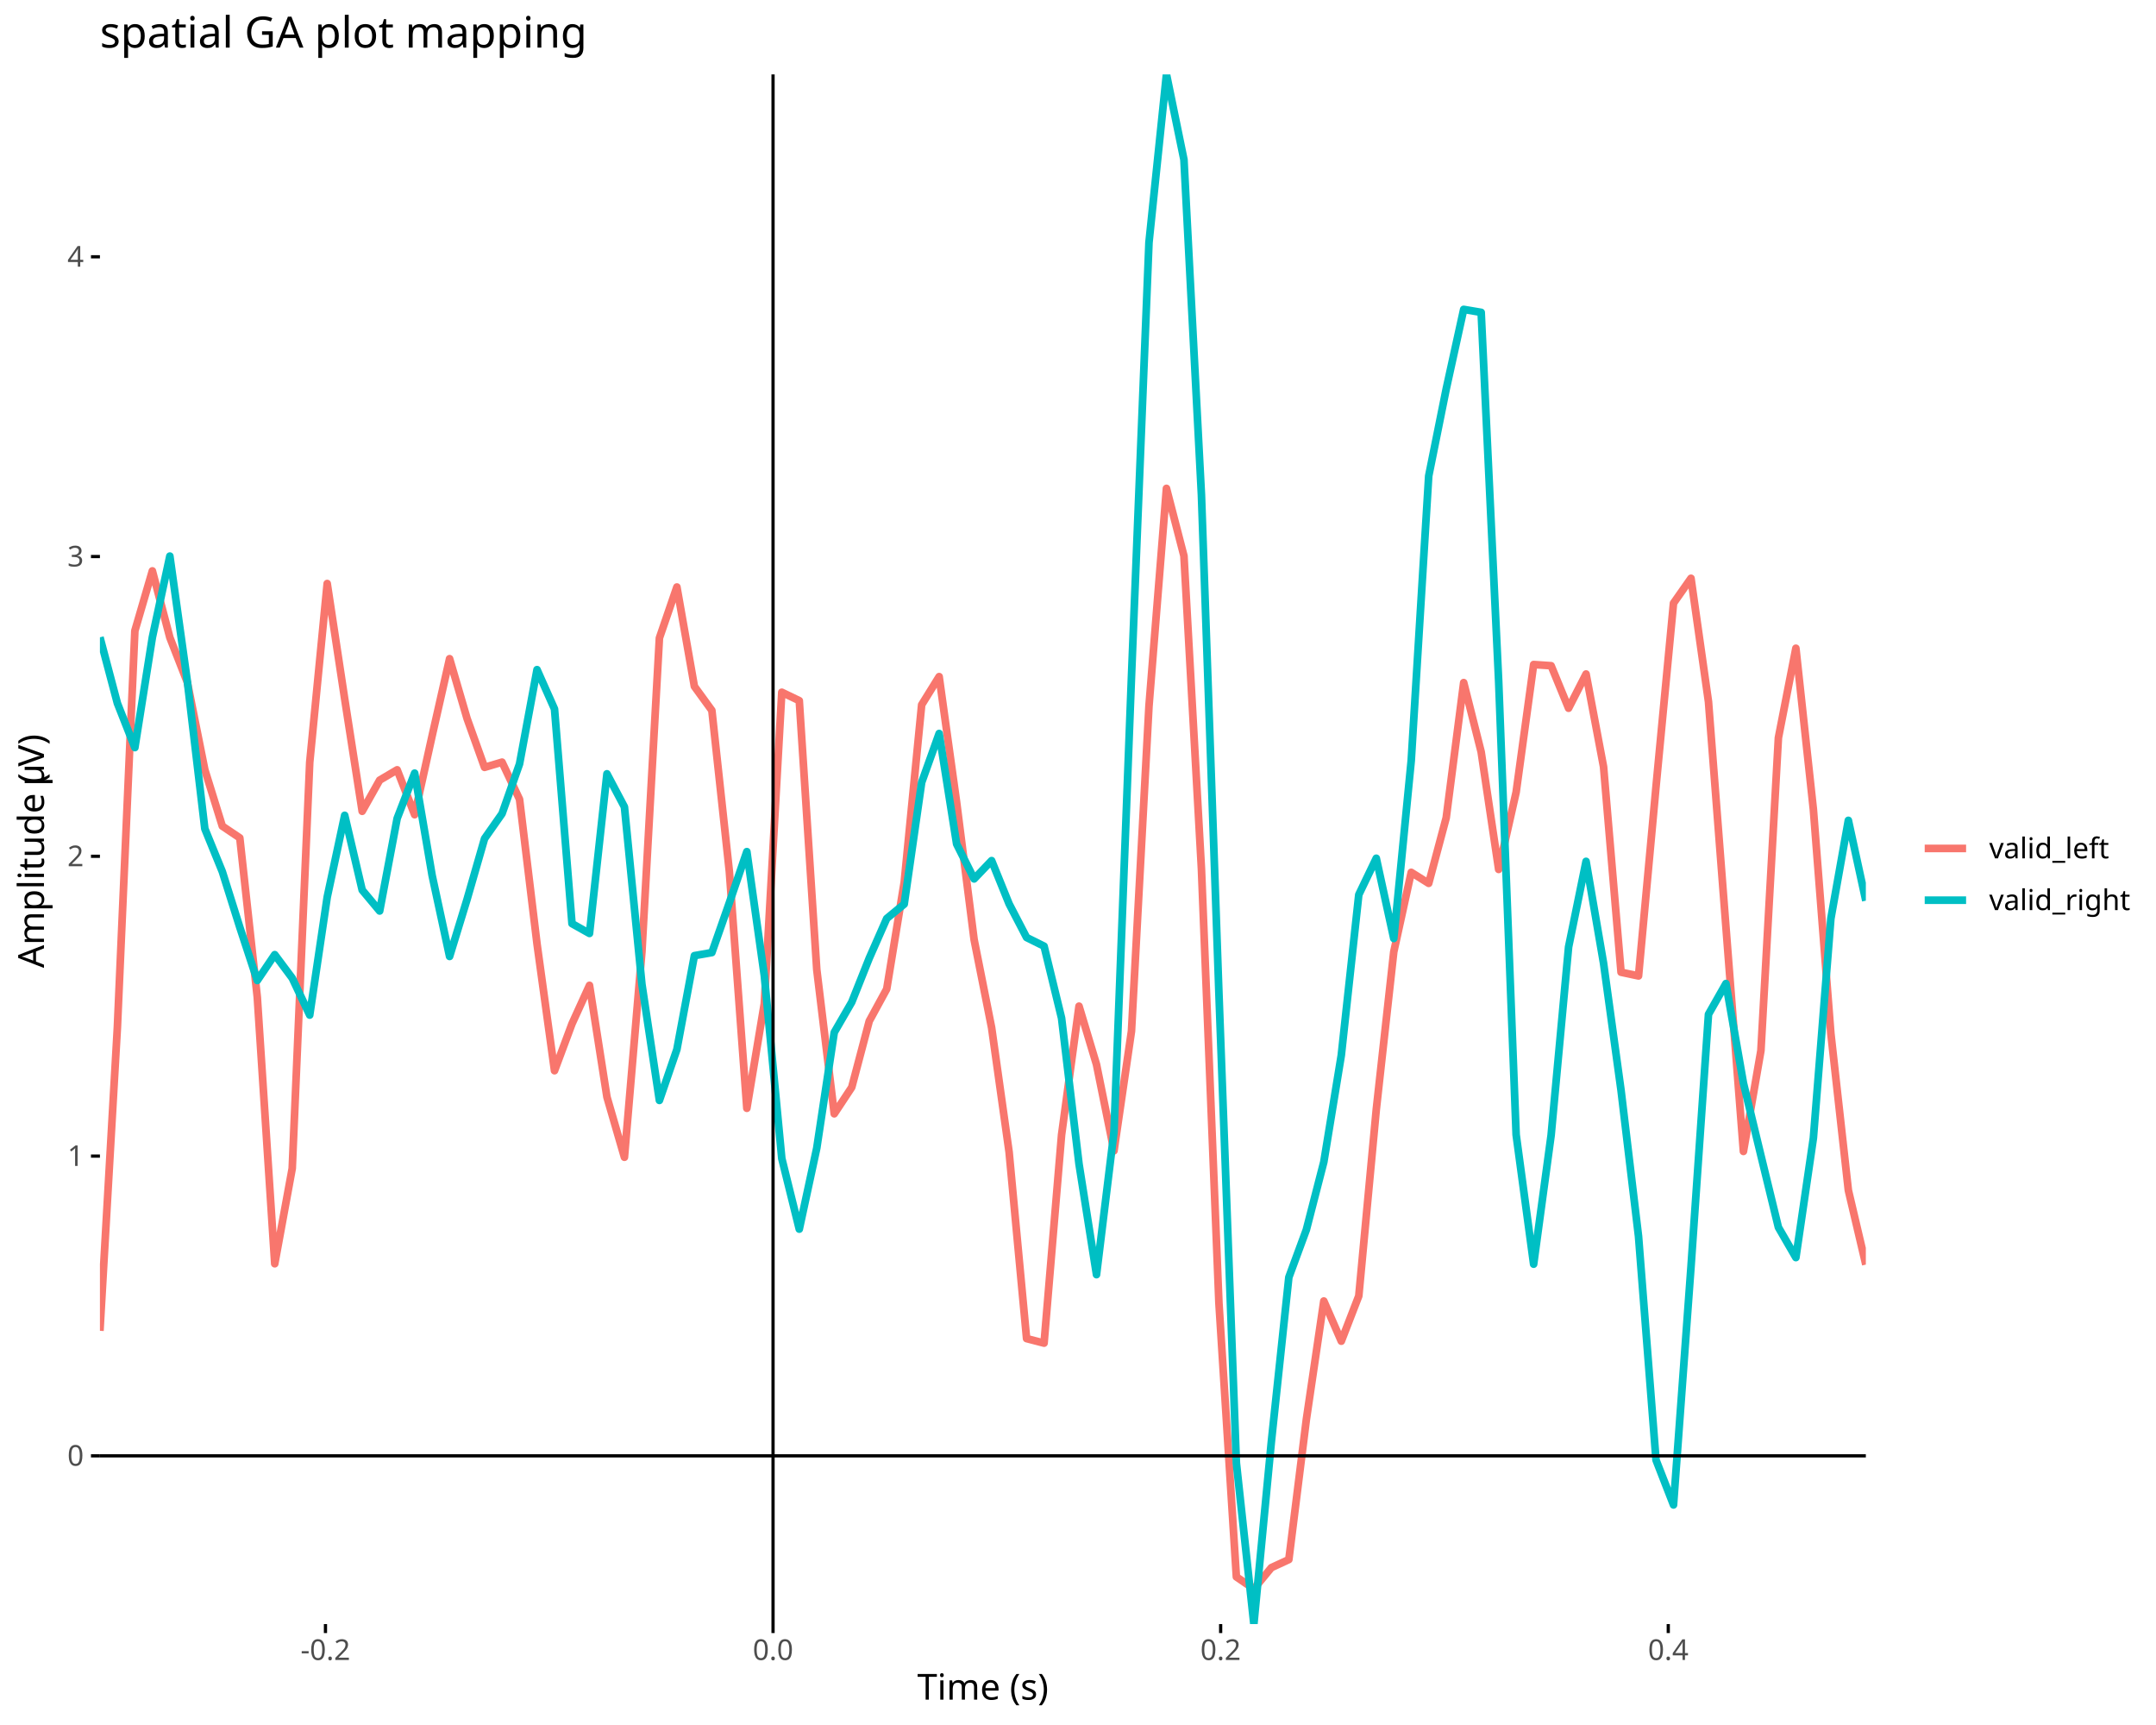
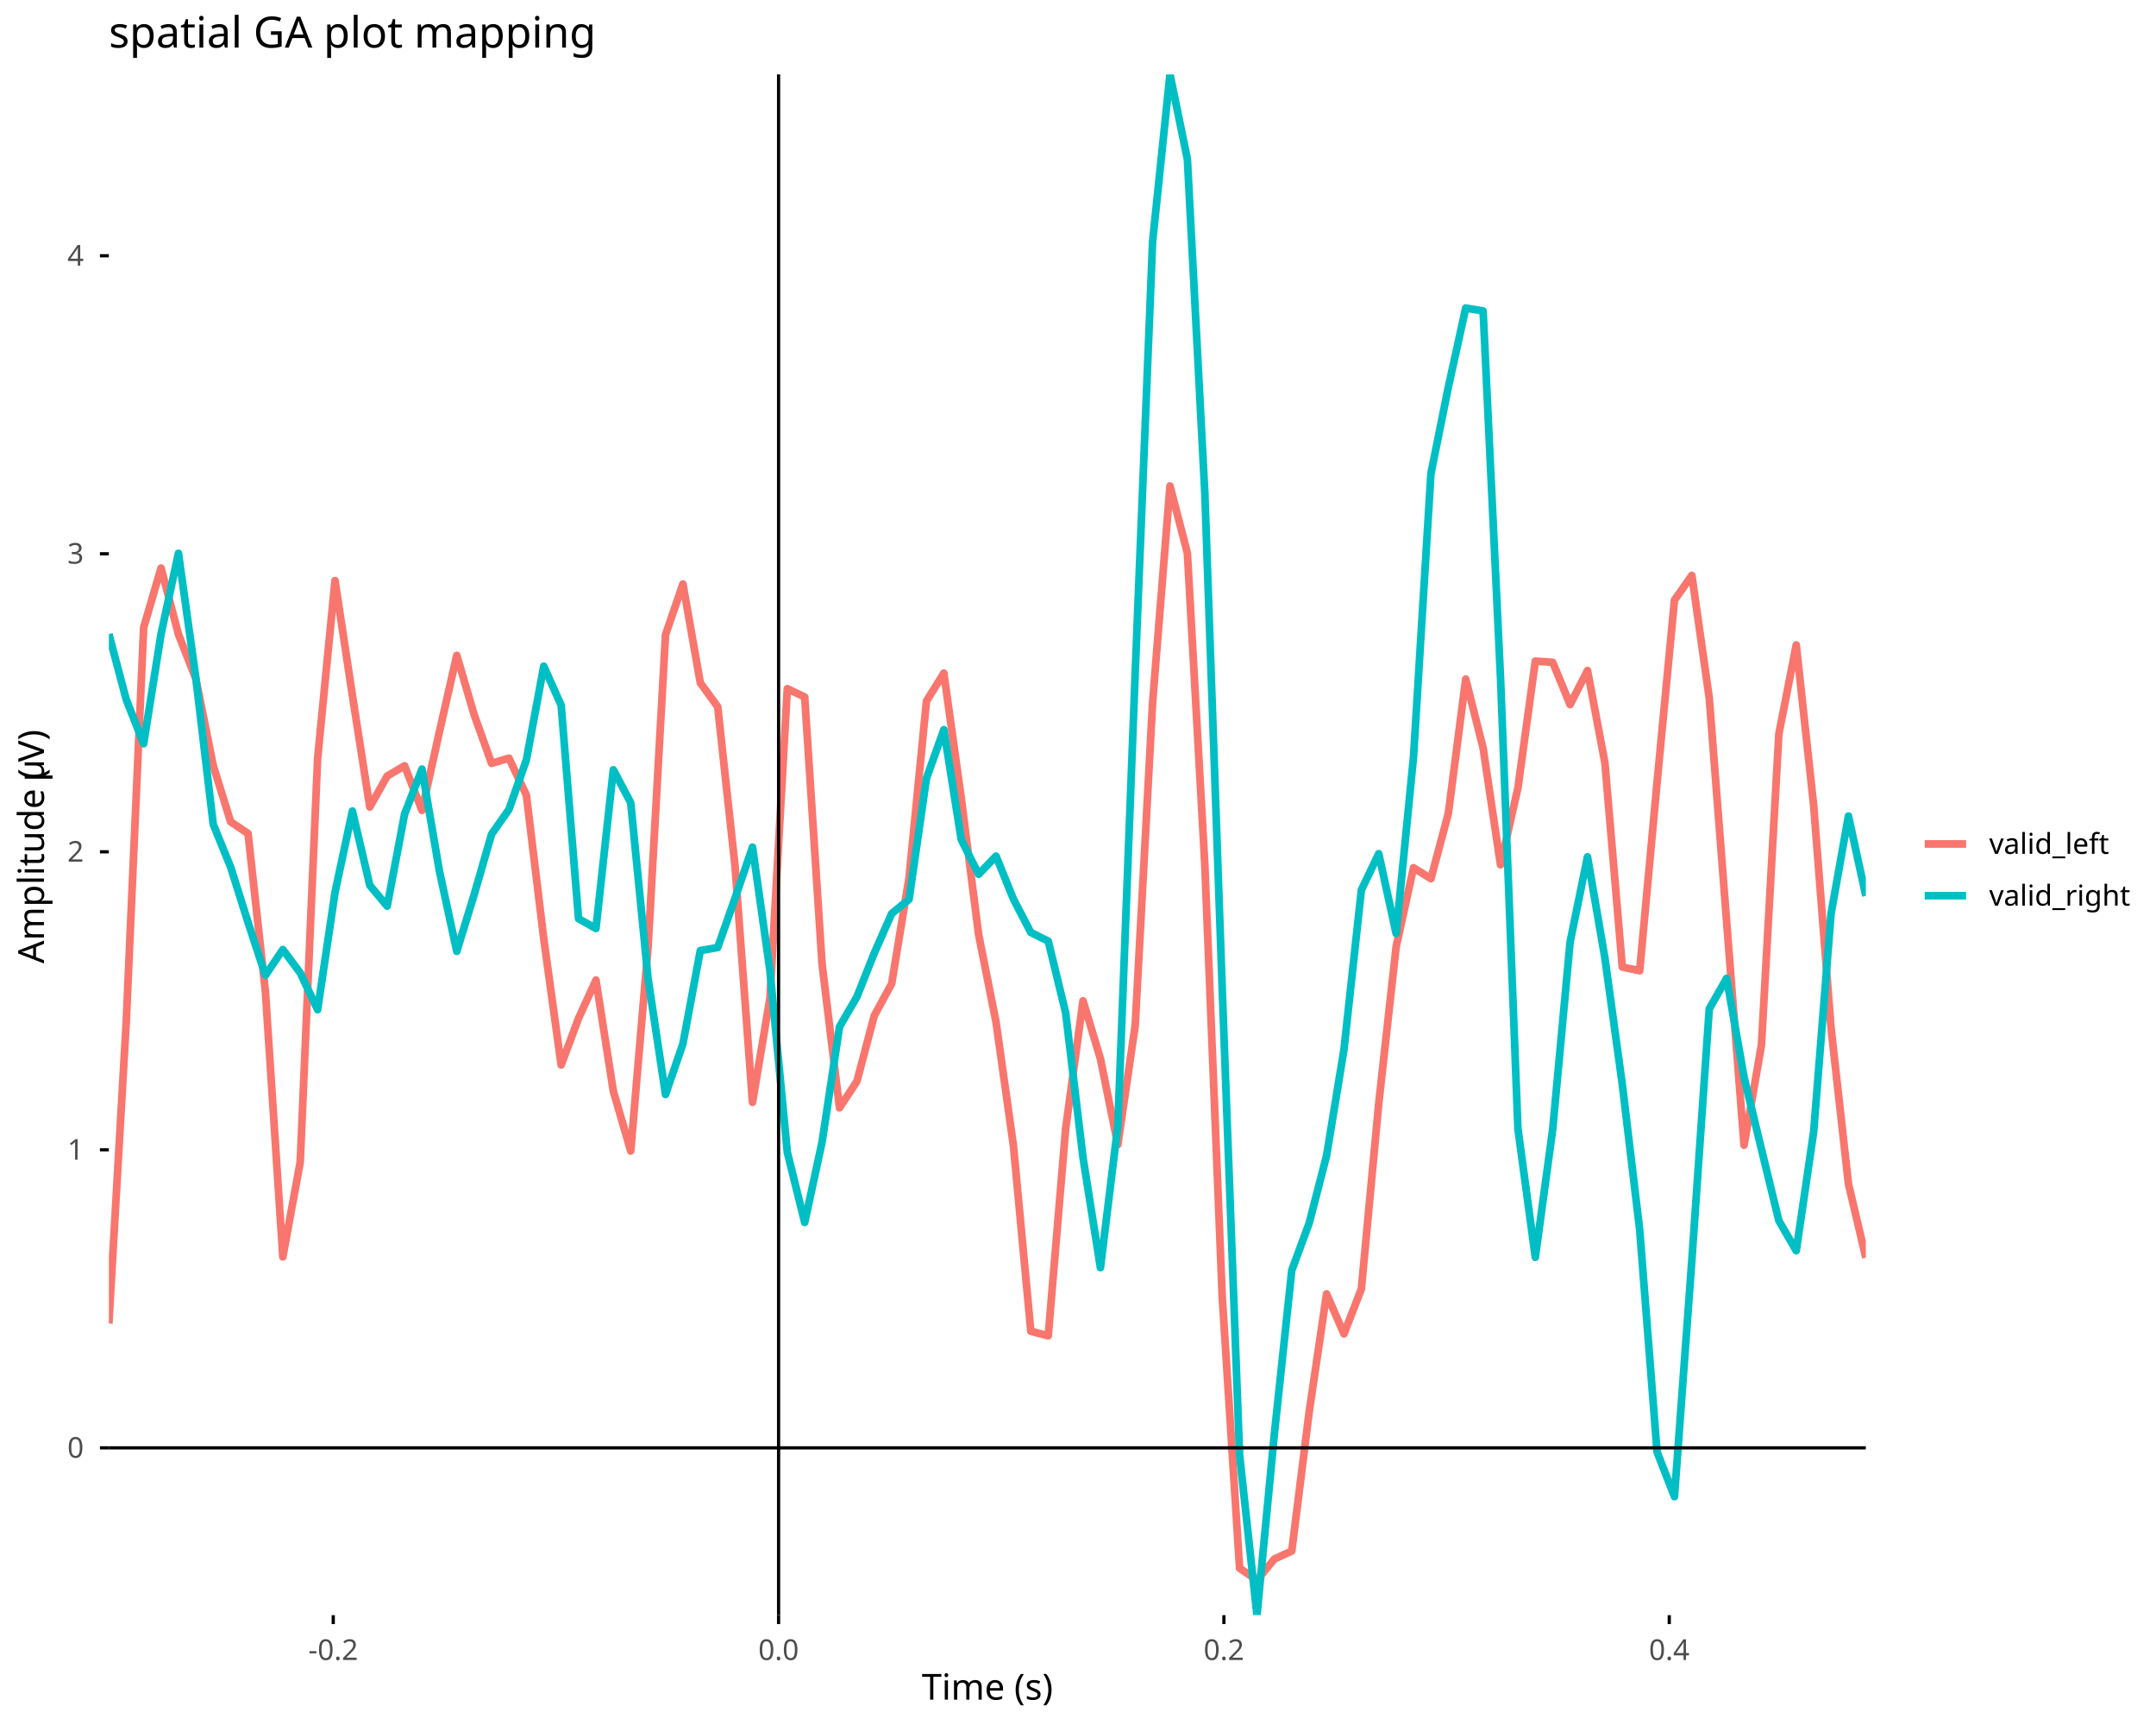
<svg xmlns="http://www.w3.org/2000/svg" class="svglite" data-engine-version="2.0" width="720.00pt" height="576.00pt" viewBox="0 0 720.00 576.00">
  <defs>
    <style type="text/css">
    .svglite line, .svglite polyline, .svglite polygon, .svglite path, .svglite rect, .svglite circle {
      fill: none;
      stroke: #000000;
      stroke-linecap: round;
      stroke-linejoin: round;
      stroke-miterlimit: 10.00;
    }
  </style>
  </defs>
  <rect width="100%" height="100%" style="stroke: none; fill: #FFFFFF;" />
  <defs>
    <clipPath id="cpMC4wMHw3MjAuMDB8MC4wMHw1NzYuMDA=">
      <rect x="0.00" y="0.00" width="720.00" height="576.00" />
    </clipPath>
  </defs>
  <g clip-path="url(#cpMC4wMHw3MjAuMDB8MC4wMHw1NzYuMDA=)">
- </g>
+     <rect x="0.00" y="0.00" width="720.00" height="576.00" style="stroke-width: 1.16; stroke: none; fill: #FFFFFF;" />
+   </g>
  <defs>
-     <clipPath id="cpMzMuMzd8NjIzLjEwfDI0Ljg1fDU0Mi4zMA==">
-       <rect x="33.37" y="24.85" width="589.73" height="517.45" />
+     <clipPath id="cpMzYuMzV8NjIzLjEwfDI0Ljg1fDUzOS4zMg==">
+       <rect x="36.35" y="24.85" width="586.74" height="514.46" />
    </clipPath>
  </defs>
-   <g clip-path="url(#cpMzMuMzd8NjIzLjEwfDI0Ljg1fDU0Mi4zMA==)">
-     <polyline points="33.37,444.38 39.20,343.05 45.04,210.63 50.88,190.63 56.72,212.88 62.56,227.82 68.40,257.02 74.24,275.85 80.08,279.78 85.92,332.96 91.75,421.98 97.59,390.15 103.43,254.59 109.27,194.85 115.11,233.39 120.95,270.90 126.79,260.50 132.63,257.05 138.47,272.04 144.31,245.68 150.14,219.95 155.98,239.94 161.82,256.23 167.66,254.49 173.50,266.90 179.34,315.18 185.18,357.52 191.02,341.85 196.86,329.02 202.69,366.30 208.53,386.42 214.37,317.78 220.21,213.04 226.05,196.01 231.89,229.19 237.73,237.22 243.57,291.03 249.41,370.07 255.24,335.14 261.08,231.15 266.92,233.96 272.76,323.76 278.60,371.91 284.44,363.06 290.28,340.97 296.12,330.25 301.96,294.64 307.79,235.34 313.63,225.93 319.47,267.94 325.31,313.78 331.15,343.16 336.99,384.68 342.83,446.97 348.67,448.49 354.51,378.97 360.34,335.97 366.18,355.46 372.02,384.27 377.86,344.30 383.70,235.80 389.54,163.08 395.38,185.63 401.22,290.08 407.06,435.07 412.89,526.54 418.73,530.54 424.57,523.46 430.41,520.76 436.25,474.04 442.09,434.43 447.93,447.84 453.77,432.74 459.61,370.49 465.45,317.84 471.28,291.29 477.12,294.96 482.96,273.07 488.80,227.93 494.64,251.10 500.48,290.31 506.32,264.50 512.16,221.90 518.00,222.29 523.83,236.49 529.67,225.06 535.51,256.05 541.35,324.64 547.19,325.88 553.03,262.66 558.87,201.41 564.71,193.10 570.55,234.32 576.38,309.57 582.22,384.47 588.06,350.81 593.90,246.37 599.74,216.46 605.58,270.28 611.42,345.09 617.26,397.44 623.10,422.27 " style="stroke-width: 2.56; stroke: #F8766D; stroke-linecap: butt;" />
-     <polyline points="33.37,212.80 39.20,234.82 45.04,249.63 50.88,212.82 56.72,185.69 62.56,227.49 68.40,276.72 74.24,291.05 80.08,309.62 85.92,327.40 91.75,318.77 97.59,326.60 103.43,338.95 109.27,299.56 115.11,272.25 120.95,297.19 126.79,304.19 132.63,273.27 138.47,258.16 144.31,292.33 150.14,319.37 155.98,300.29 161.82,280.02 167.66,271.69 173.50,255.08 179.34,223.60 185.18,236.74 191.02,308.41 196.86,311.69 202.69,258.39 208.53,269.44 214.37,328.66 220.21,367.44 226.05,350.41 231.89,319.11 237.73,318.08 243.57,301.43 249.41,284.37 255.24,325.74 261.08,386.82 266.92,410.42 272.76,383.36 278.60,344.73 284.44,334.63 290.28,319.97 296.12,306.71 301.96,301.90 307.79,261.26 313.63,244.92 319.47,281.83 325.31,293.48 331.15,287.37 336.99,301.81 342.83,313.04 348.67,315.94 354.51,339.96 360.34,388.69 366.18,425.62 372.02,377.94 377.86,225.86 383.70,80.98 389.54,24.85 395.38,53.32 401.22,165.21 407.06,331.69 412.89,488.50 418.73,542.30 424.57,481.42 430.41,426.50 436.25,410.65 442.09,387.99 447.93,352.34 453.77,298.74 459.61,286.58 465.45,313.37 471.28,253.98 477.12,158.93 482.96,129.89 488.80,103.31 494.64,104.30 500.48,227.45 506.32,378.91 512.16,422.12 518.00,379.07 523.83,316.22 529.67,287.62 535.51,321.64 541.35,364.08 547.19,412.85 553.03,487.52 558.87,502.51 564.71,423.04 570.55,338.69 576.38,328.42 582.22,361.65 588.06,385.83 593.90,409.82 599.74,419.92 605.58,380.02 611.42,306.74 617.26,273.93 623.10,300.75 " style="stroke-width: 2.56; stroke: #00BFC4; stroke-linecap: butt;" />
-     <line x1="258.16" y1="542.30" x2="258.16" y2="24.85" style="stroke-width: 1.07; stroke-linecap: butt;" />
-     <line x1="33.37" y1="486.12" x2="623.10" y2="486.12" style="stroke-width: 1.07; stroke-linecap: butt;" />
+   <g clip-path="url(#cpMzYuMzV8NjIzLjEwfDI0Ljg1fDUzOS4zMg==)">
+     <polyline points="36.35,441.95 42.16,341.22 47.97,209.56 53.78,189.68 59.59,211.80 65.40,226.64 71.21,255.68 77.02,274.40 82.83,278.31 88.64,331.18 94.45,419.69 100.26,388.04 106.07,253.26 111.88,193.86 117.68,232.18 123.49,269.48 129.30,259.13 135.11,255.71 140.92,270.61 146.73,244.41 152.54,218.83 158.35,238.69 164.16,254.89 169.97,253.16 175.78,265.50 181.59,313.51 187.40,355.60 193.21,340.02 199.02,327.26 204.82,364.33 210.63,384.33 216.44,316.08 222.25,211.96 228.06,195.02 233.87,228.01 239.68,235.99 245.49,289.49 251.30,368.07 257.11,333.35 262.92,229.96 268.73,232.75 274.54,322.03 280.35,369.91 286.16,361.10 291.96,339.14 297.77,328.48 303.58,293.09 309.39,234.12 315.20,224.77 321.01,266.54 326.82,312.11 332.63,341.32 338.44,382.60 344.25,444.53 350.06,446.04 355.87,376.93 361.68,334.18 367.49,353.55 373.30,382.20 379.10,342.45 384.91,234.58 390.72,162.28 396.53,184.70 402.34,288.54 408.15,432.70 413.96,523.64 419.77,527.62 425.58,520.58 431.39,517.90 437.20,471.45 443.01,432.07 448.82,445.40 454.63,430.39 460.43,368.50 466.24,316.15 472.05,289.75 477.86,293.40 483.67,271.63 489.48,226.76 495.29,249.79 501.10,288.77 506.91,263.11 512.72,220.76 518.53,221.15 524.34,235.27 530.15,223.90 535.96,254.71 541.77,322.91 547.57,324.14 553.38,261.28 559.19,200.39 565.00,192.13 570.81,233.11 576.62,307.92 582.43,382.39 588.24,348.93 594.05,245.09 599.86,215.36 605.67,268.87 611.48,343.24 617.29,395.29 623.10,419.97 " style="stroke-width: 2.56; stroke: #F8766D; stroke-linecap: butt;" />
+     <polyline points="36.35,211.72 42.16,233.61 47.97,248.33 53.78,211.73 59.59,184.76 65.40,226.32 71.21,275.26 77.02,289.52 82.83,307.98 88.64,325.66 94.45,317.07 100.26,324.85 106.07,337.14 111.88,297.97 117.68,270.82 123.49,295.62 129.30,302.57 135.11,271.83 140.92,256.81 146.73,290.79 152.54,317.67 158.35,298.70 164.16,278.55 169.97,270.27 175.78,253.75 181.59,222.45 187.40,235.52 193.21,306.77 199.02,310.03 204.82,257.04 210.63,268.03 216.44,326.90 222.25,365.46 228.06,348.53 233.87,317.41 239.68,316.39 245.49,299.83 251.30,282.87 257.11,324.00 262.92,384.73 268.73,408.19 274.54,381.29 280.35,342.88 286.16,332.84 291.96,318.26 297.77,305.08 303.58,300.29 309.39,259.89 315.20,243.65 321.01,280.35 326.82,291.93 332.63,285.85 338.44,300.21 344.25,311.37 350.06,314.25 355.87,338.14 361.68,386.59 367.49,423.30 373.30,375.90 379.10,224.70 384.91,80.66 390.72,24.85 396.53,53.16 402.34,164.40 408.15,329.92 413.96,485.82 419.77,539.32 425.58,478.79 431.39,424.18 437.20,408.42 443.01,385.89 448.82,350.45 454.63,297.16 460.43,285.07 466.24,311.71 472.05,252.66 477.86,158.15 483.67,129.28 489.48,102.86 495.29,103.84 501.10,226.28 506.91,376.86 512.72,419.83 518.53,377.02 524.34,314.54 530.15,286.11 535.96,319.93 541.77,362.12 547.57,410.61 553.38,484.84 559.19,499.75 565.00,420.74 570.81,336.87 576.62,326.66 582.43,359.70 588.24,383.75 594.05,407.60 599.86,417.64 605.67,377.97 611.48,305.11 617.29,272.49 623.10,299.16 " style="stroke-width: 2.56; stroke: #00BFC4; stroke-linecap: butt;" />
+     <line x1="260.01" y1="539.32" x2="260.01" y2="24.85" style="stroke-width: 1.07; stroke-linecap: butt;" />
+     <line x1="36.35" y1="483.45" x2="623.10" y2="483.45" style="stroke-width: 1.07; stroke-linecap: butt;" />
  </g>
  <g clip-path="url(#cpMC4wMHw3MjAuMDB8MC4wMHw1NzYuMDA=)">
-     <text x="27.99" y="489.42" text-anchor="end" style="font-size: 9.60px; fill: #4D4D4D; font-family: sans;" textLength="5.34px" lengthAdjust="spacingAndGlyphs">0</text>
-     <text x="27.99" y="389.33" text-anchor="end" style="font-size: 9.60px; fill: #4D4D4D; font-family: sans;" textLength="5.34px" lengthAdjust="spacingAndGlyphs">1</text>
-     <text x="27.99" y="289.24" text-anchor="end" style="font-size: 9.60px; fill: #4D4D4D; font-family: sans;" textLength="5.34px" lengthAdjust="spacingAndGlyphs">2</text>
-     <text x="27.99" y="189.15" text-anchor="end" style="font-size: 9.60px; fill: #4D4D4D; font-family: sans;" textLength="5.34px" lengthAdjust="spacingAndGlyphs">3</text>
-     <text x="27.99" y="89.05" text-anchor="end" style="font-size: 9.60px; fill: #4D4D4D; font-family: sans;" textLength="5.34px" lengthAdjust="spacingAndGlyphs">4</text>
-     <polyline points="30.38,486.12 33.37,486.12 " style="stroke-width: 1.07; stroke-linecap: butt;" />
-     <polyline points="30.38,386.03 33.37,386.03 " style="stroke-width: 1.07; stroke-linecap: butt;" />
-     <polyline points="30.38,285.93 33.37,285.93 " style="stroke-width: 1.07; stroke-linecap: butt;" />
-     <polyline points="30.38,185.84 33.37,185.84 " style="stroke-width: 1.07; stroke-linecap: butt;" />
-     <polyline points="30.38,85.75 33.37,85.75 " style="stroke-width: 1.07; stroke-linecap: butt;" />
-     <polyline points="108.69,545.29 108.69,542.30 " style="stroke-width: 1.07; stroke-linecap: butt;" />
-     <polyline points="258.16,545.29 258.16,542.30 " style="stroke-width: 1.07; stroke-linecap: butt;" />
-     <polyline points="407.64,545.29 407.64,542.30 " style="stroke-width: 1.07; stroke-linecap: butt;" />
-     <polyline points="557.12,545.29 557.12,542.30 " style="stroke-width: 1.07; stroke-linecap: butt;" />
-     <text x="108.69" y="554.29" text-anchor="middle" style="font-size: 9.60px; fill: #4D4D4D; font-family: sans;" textLength="16.54px" lengthAdjust="spacingAndGlyphs">-0.2</text>
-     <text x="258.16" y="554.29" text-anchor="middle" style="font-size: 9.60px; fill: #4D4D4D; font-family: sans;" textLength="13.35px" lengthAdjust="spacingAndGlyphs">0.0</text>
-     <text x="407.64" y="554.29" text-anchor="middle" style="font-size: 9.60px; fill: #4D4D4D; font-family: sans;" textLength="13.35px" lengthAdjust="spacingAndGlyphs">0.2</text>
-     <text x="557.12" y="554.29" text-anchor="middle" style="font-size: 9.60px; fill: #4D4D4D; font-family: sans;" textLength="13.35px" lengthAdjust="spacingAndGlyphs">0.4</text>
-     <text x="328.23" y="567.53" text-anchor="middle" style="font-size: 12.00px; font-family: sans;" textLength="44.00px" lengthAdjust="spacingAndGlyphs">Time (s)</text>
-     <text transform="translate(14.68,323.21) rotate(-90)" style="font-size: 12.00px; font-family: sans;" textLength="60.70px" lengthAdjust="spacingAndGlyphs">Amplitude (</text>
-     <text transform="translate(14.68,262.51) rotate(-90)" style="font-size: 12.00px; font-family: sans;" textLength="6.56px" lengthAdjust="spacingAndGlyphs">μ</text>
-     <text transform="translate(14.68,255.95) rotate(-90)" style="font-size: 12.00px; font-family: sans;" textLength="12.00px" lengthAdjust="spacingAndGlyphs">V)</text>
-     <line x1="642.76" y1="283.30" x2="656.58" y2="283.30" style="stroke-width: 2.56; stroke: #F8766D; stroke-linecap: butt;" />
-     <line x1="642.76" y1="300.58" x2="656.58" y2="300.58" style="stroke-width: 2.56; stroke: #00BFC4; stroke-linecap: butt;" />
-     <text x="664.29" y="286.61" style="font-size: 9.60px; font-family: sans;" textLength="37.89px" lengthAdjust="spacingAndGlyphs">valid_left</text>
-     <text x="664.29" y="303.89" style="font-size: 9.60px; font-family: sans;" textLength="43.76px" lengthAdjust="spacingAndGlyphs">valid_right</text>
-     <text x="33.37" y="15.89" style="font-size: 14.40px; font-family: sans;" textLength="152.90px" lengthAdjust="spacingAndGlyphs">spatial GA plot mapping</text>
+     <text x="27.99" y="486.76" text-anchor="end" style="font-size: 9.60px; fill: #4D4D4D; font-family: sans;" textLength="5.34px" lengthAdjust="spacingAndGlyphs">0</text>
+     <text x="27.99" y="387.24" text-anchor="end" style="font-size: 9.60px; fill: #4D4D4D; font-family: sans;" textLength="5.34px" lengthAdjust="spacingAndGlyphs">1</text>
+     <text x="27.99" y="287.73" text-anchor="end" style="font-size: 9.60px; fill: #4D4D4D; font-family: sans;" textLength="5.34px" lengthAdjust="spacingAndGlyphs">2</text>
+     <text x="27.99" y="188.22" text-anchor="end" style="font-size: 9.60px; fill: #4D4D4D; font-family: sans;" textLength="5.34px" lengthAdjust="spacingAndGlyphs">3</text>
+     <text x="27.99" y="88.70" text-anchor="end" style="font-size: 9.60px; fill: #4D4D4D; font-family: sans;" textLength="5.34px" lengthAdjust="spacingAndGlyphs">4</text>
+     <polyline points="33.37,483.45 36.35,483.45 " style="stroke-width: 1.07; stroke-linecap: butt;" />
+     <polyline points="33.37,383.94 36.35,383.94 " style="stroke-width: 1.07; stroke-linecap: butt;" />
+     <polyline points="33.37,284.43 36.35,284.43 " style="stroke-width: 1.07; stroke-linecap: butt;" />
+     <polyline points="33.37,184.91 36.35,184.91 " style="stroke-width: 1.07; stroke-linecap: butt;" />
+     <polyline points="33.37,85.40 36.35,85.40 " style="stroke-width: 1.07; stroke-linecap: butt;" />
+     <polyline points="111.29,542.30 111.29,539.32 " style="stroke-width: 1.07; stroke-linecap: butt;" />
+     <polyline points="260.01,542.30 260.01,539.32 " style="stroke-width: 1.07; stroke-linecap: butt;" />
+     <polyline points="408.73,542.30 408.73,539.32 " style="stroke-width: 1.07; stroke-linecap: butt;" />
+     <polyline points="557.45,542.30 557.45,539.32 " style="stroke-width: 1.07; stroke-linecap: butt;" />
+     <text x="111.29" y="554.29" text-anchor="middle" style="font-size: 9.60px; fill: #4D4D4D; font-family: sans;" textLength="16.54px" lengthAdjust="spacingAndGlyphs">-0.2</text>
+     <text x="260.01" y="554.29" text-anchor="middle" style="font-size: 9.60px; fill: #4D4D4D; font-family: sans;" textLength="13.35px" lengthAdjust="spacingAndGlyphs">0.0</text>
+     <text x="408.73" y="554.29" text-anchor="middle" style="font-size: 9.60px; fill: #4D4D4D; font-family: sans;" textLength="13.35px" lengthAdjust="spacingAndGlyphs">0.2</text>
+     <text x="557.45" y="554.29" text-anchor="middle" style="font-size: 9.60px; fill: #4D4D4D; font-family: sans;" textLength="13.35px" lengthAdjust="spacingAndGlyphs">0.4</text>
+     <text x="329.73" y="567.53" text-anchor="middle" style="font-size: 12.00px; font-family: sans;" textLength="44.00px" lengthAdjust="spacingAndGlyphs">Time (s)</text>
+     <text transform="translate(14.68,321.71) rotate(-90)" style="font-size: 12.00px; font-family: sans;" textLength="60.70px" lengthAdjust="spacingAndGlyphs">Amplitude (</text>
+     <text transform="translate(14.68,261.02) rotate(-90)" style="font-size: 12.00px; font-family: sans;" textLength="6.56px" lengthAdjust="spacingAndGlyphs">μ</text>
+     <text transform="translate(14.68,254.46) rotate(-90)" style="font-size: 12.00px; font-family: sans;" textLength="12.00px" lengthAdjust="spacingAndGlyphs">V)</text>
+     <line x1="642.76" y1="281.81" x2="656.58" y2="281.81" style="stroke-width: 2.56; stroke: #F8766D; stroke-linecap: butt;" />
+     <line x1="642.76" y1="299.09" x2="656.58" y2="299.09" style="stroke-width: 2.56; stroke: #00BFC4; stroke-linecap: butt;" />
+     <text x="664.29" y="285.11" style="font-size: 9.60px; font-family: sans;" textLength="37.89px" lengthAdjust="spacingAndGlyphs">valid_left</text>
+     <text x="664.29" y="302.39" style="font-size: 9.60px; font-family: sans;" textLength="43.76px" lengthAdjust="spacingAndGlyphs">valid_right</text>
+     <text x="36.35" y="15.89" style="font-size: 14.40px; font-family: sans;" textLength="152.90px" lengthAdjust="spacingAndGlyphs">spatial GA plot mapping</text>
  </g>
</svg>
